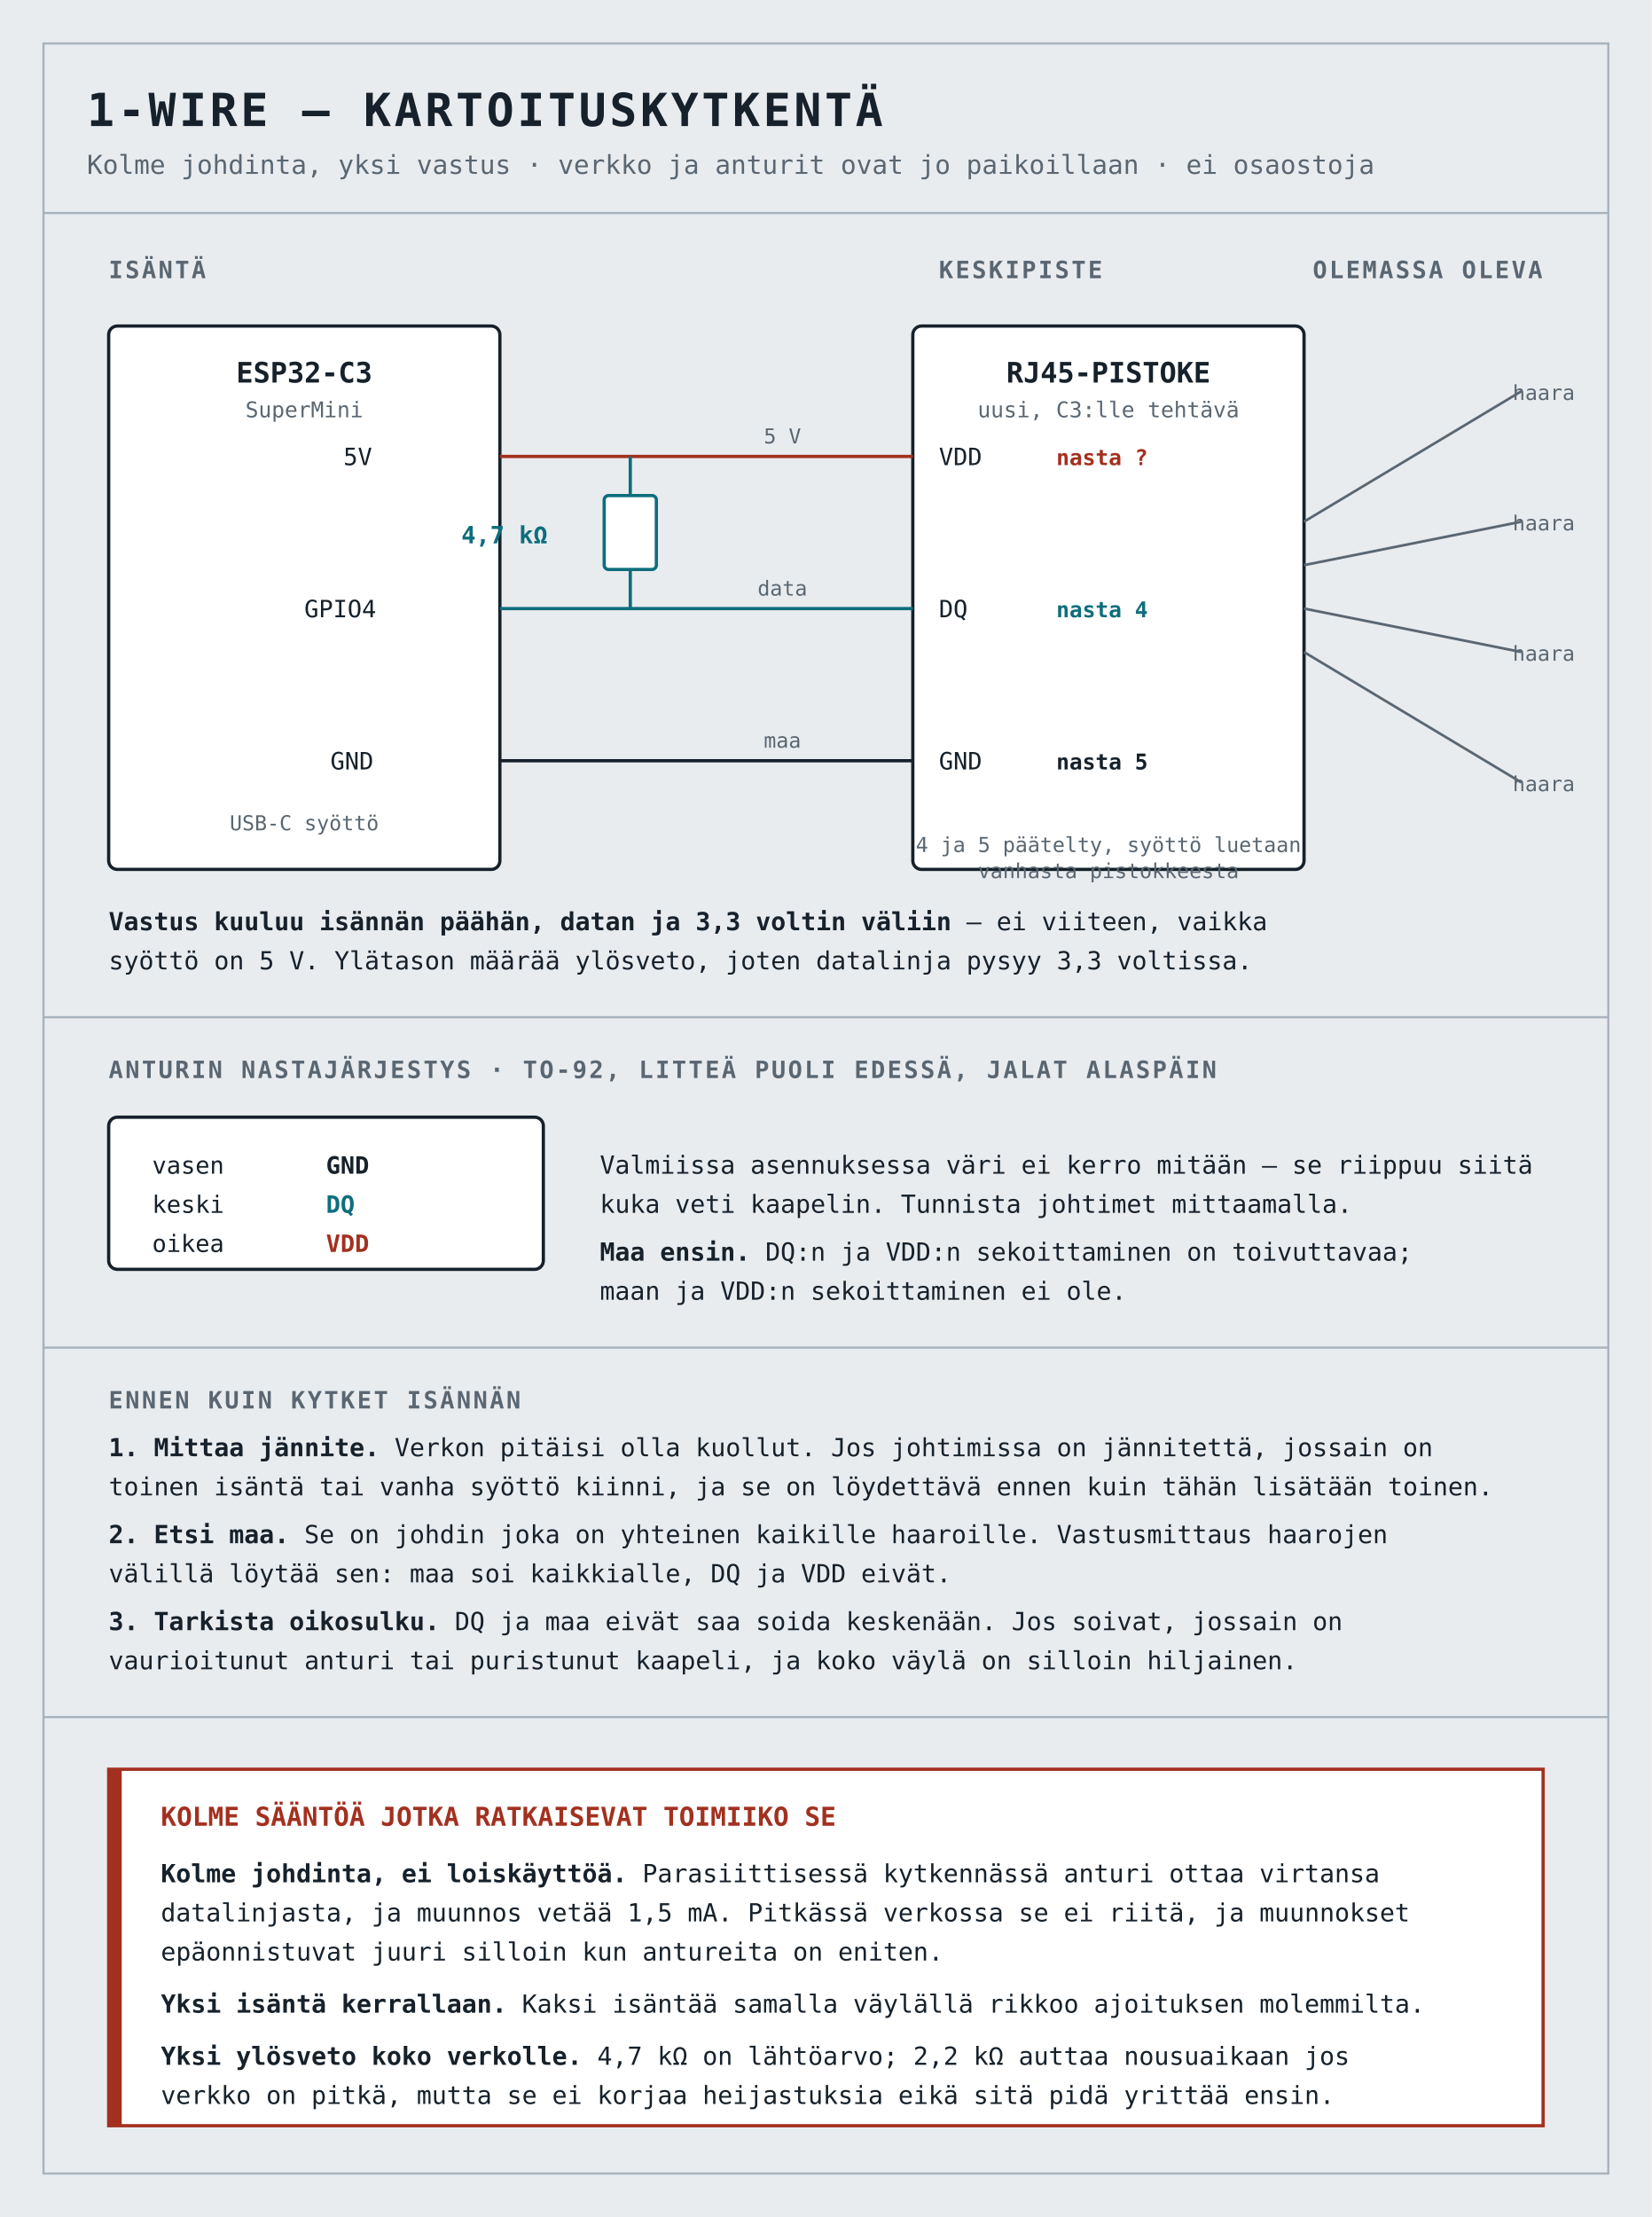
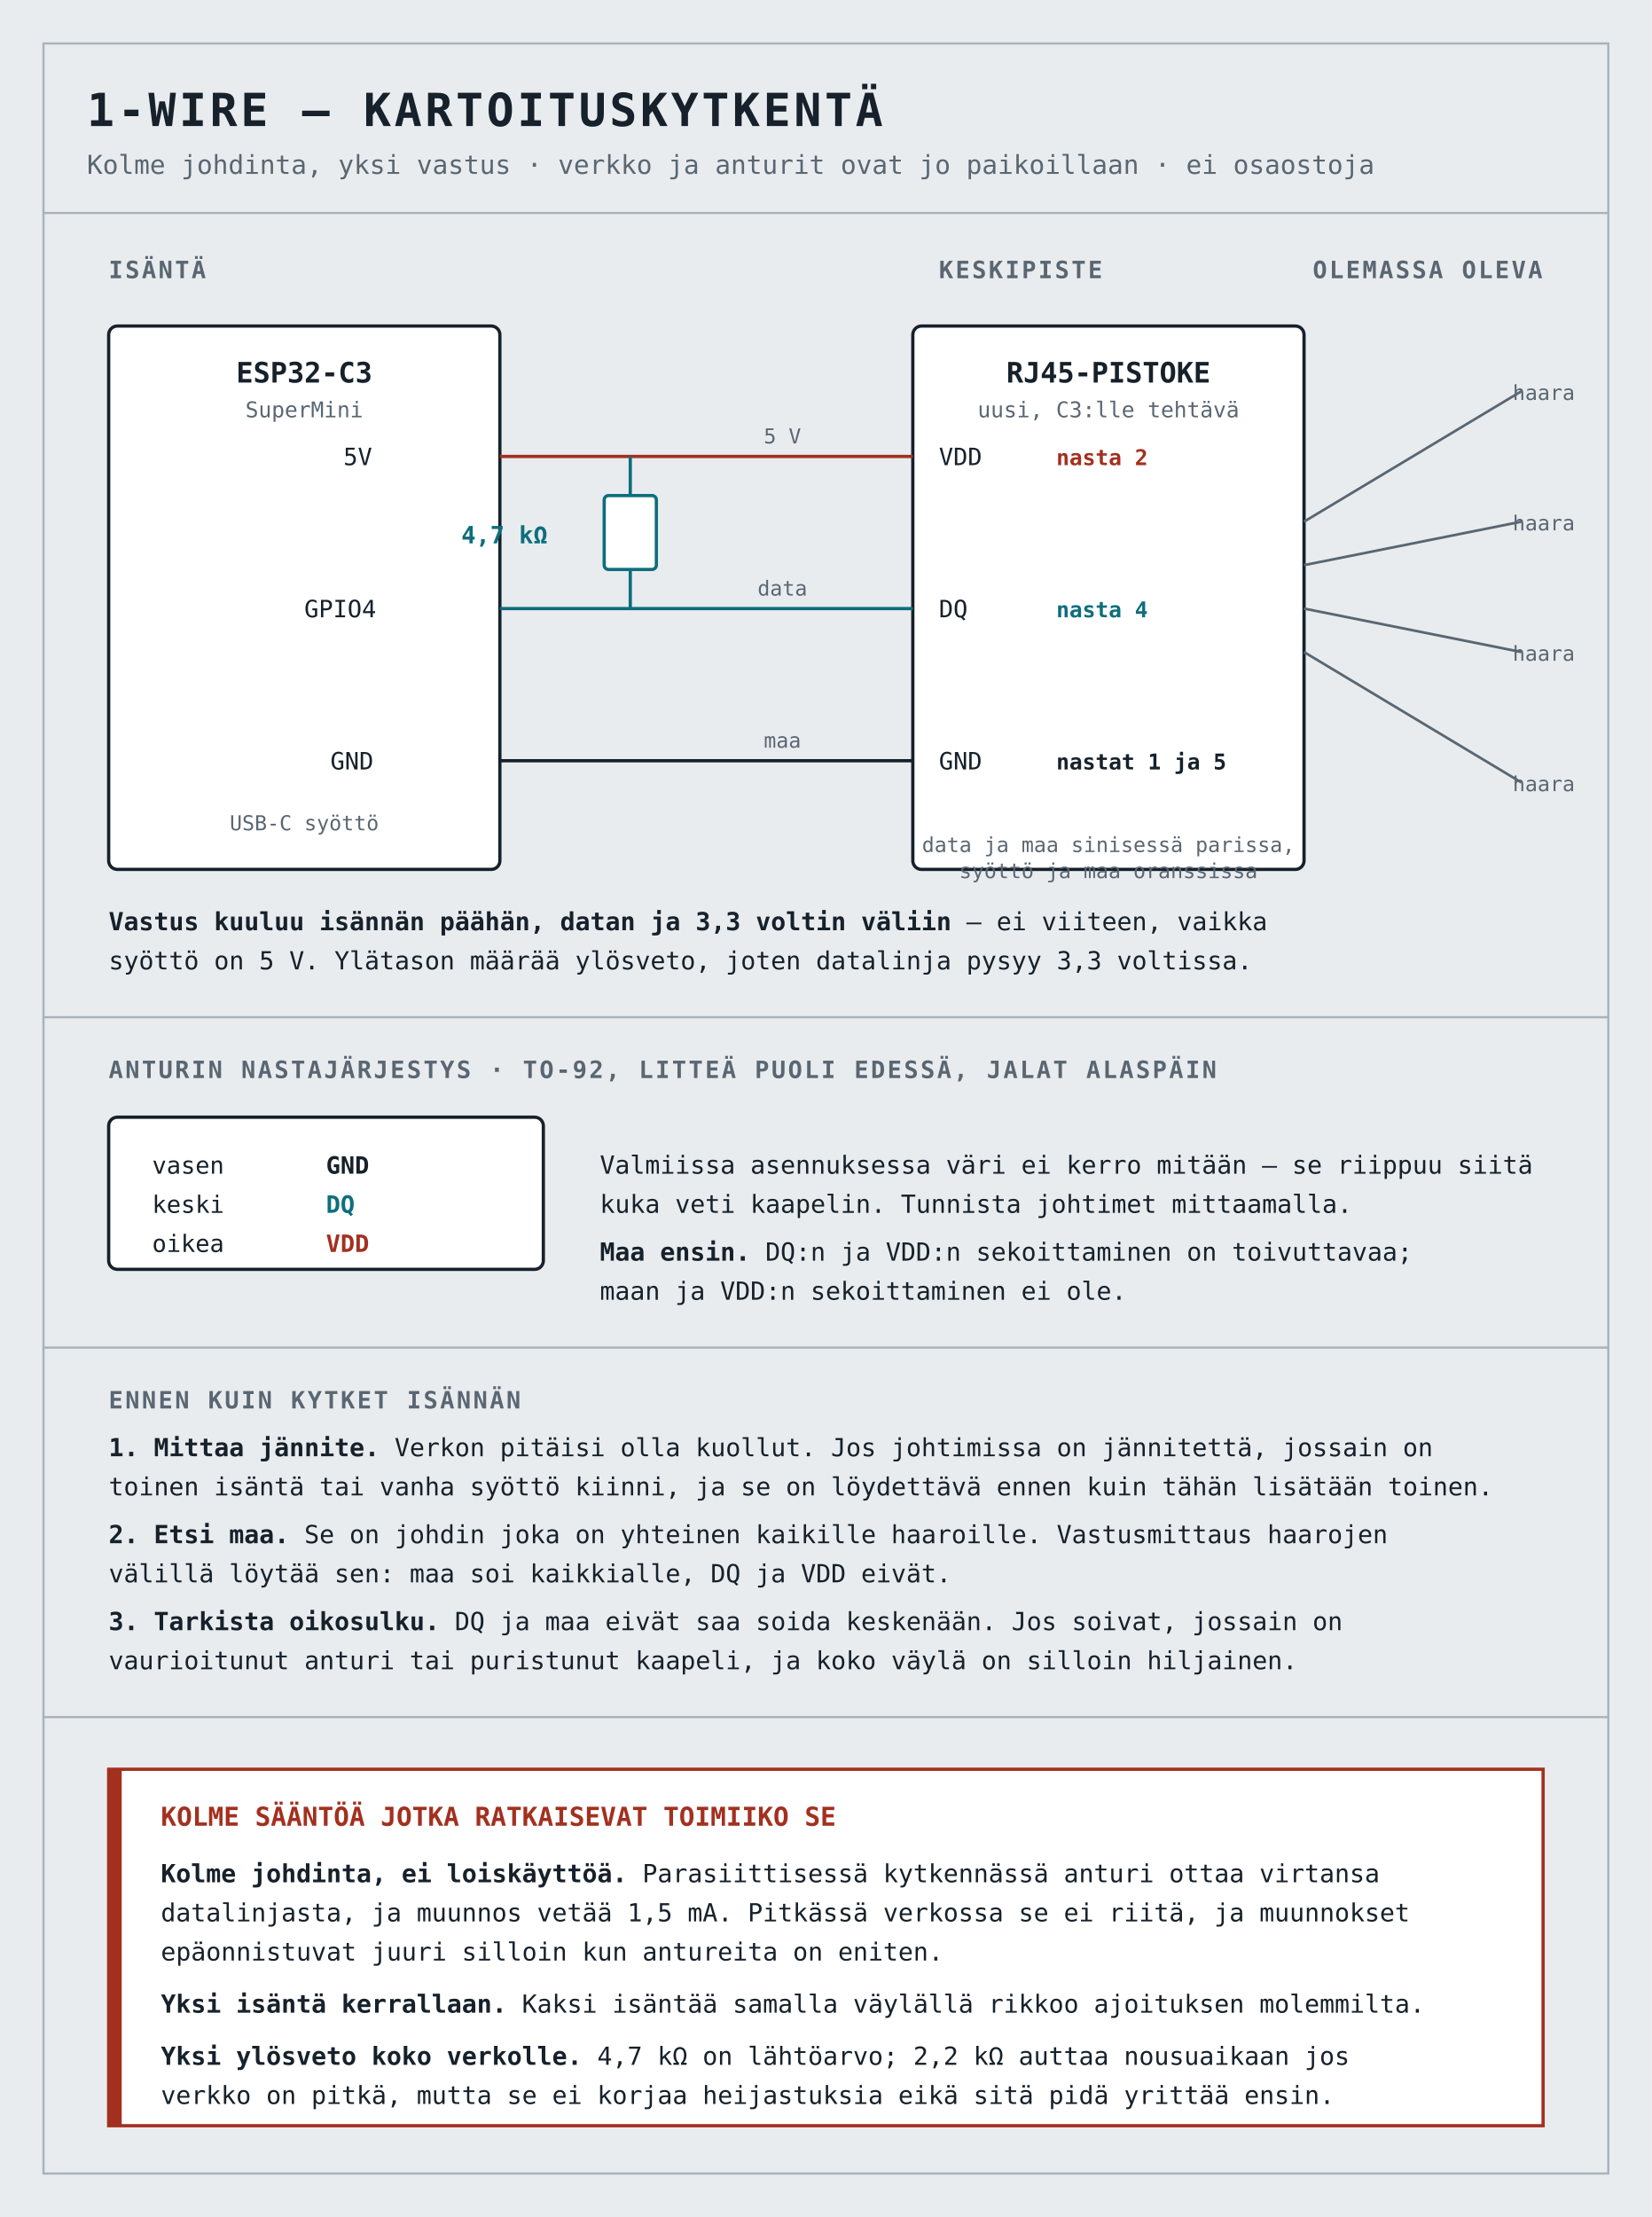
<svg xmlns="http://www.w3.org/2000/svg" viewBox="0 0 760 1020" width="760" height="1020" font-family="ui-monospace, SFMono-Regular, Menlo, Consolas, monospace">
  <rect width="760" height="1020" fill="#E9ECEF" />
  <rect x="20" y="20" width="720" height="980" fill="none" stroke="#A8B3BC" />
  <text x="40" y="58" font-size="21" font-weight="700" fill="#16212B" letter-spacing="1.5">1-WIRE — KARTOITUSKYTKENTÄ</text>
  <text x="40" y="80" font-size="12" fill="#5A6772">Kolme johdinta, yksi vastus · verkko ja anturit ovat jo paikoillaan · ei osaostoja</text>
  <line x1="20" y1="98" x2="740" y2="98" stroke="#A8B3BC" />
  <text x="50" y="128" font-size="11" font-weight="700" fill="#5A6772" letter-spacing="1">ISÄNTÄ</text>
  <text x="432" y="128" font-size="11" font-weight="700" fill="#5A6772" letter-spacing="1">KESKIPISTE</text>
  <text x="604" y="128" font-size="11" font-weight="700" fill="#5A6772" letter-spacing="1">OLEMASSA OLEVA</text>
  <rect x="50" y="150" width="180" height="250" rx="4" fill="#FFFFFF" stroke="#16212B" stroke-width="1.5" />
  <text x="140" y="176" font-size="13" font-weight="700" fill="#16212B" text-anchor="middle">ESP32-C3</text>
  <text x="140" y="192" font-size="10" fill="#5A6772" text-anchor="middle">SuperMini</text>
  <g font-size="11" fill="#16212B">
    <text x="158" y="214">5V</text>
    <text x="140" y="284">GPIO4</text>
    <text x="152" y="354">GND</text>
  </g>
  <text x="140" y="382" font-size="9.5" fill="#5A6772" text-anchor="middle">USB-C syöttö</text>
  <rect x="420" y="150" width="180" height="250" rx="4" fill="#FFFFFF" stroke="#16212B" stroke-width="1.5" />
  <text x="510" y="176" font-size="13" font-weight="700" fill="#16212B" text-anchor="middle">RJ45-PISTOKE</text>
  <text x="510" y="192" font-size="10" fill="#5A6772" text-anchor="middle">uusi, C3:lle tehtävä</text>
-   <text x="510" y="392" font-size="9.5" fill="#5A6772" text-anchor="middle">4 ja 5 päätelty, syöttö luetaan</text>
-   <text x="510" y="404" font-size="9.5" fill="#5A6772" text-anchor="middle">vanhasta pistokkeesta</text>
+   <text x="510" y="392" font-size="9.5" fill="#5A6772" text-anchor="middle">data ja maa sinisessä parissa,</text>
+   <text x="510" y="404" font-size="9.5" fill="#5A6772" text-anchor="middle">syöttö ja maa oranssissa</text>
  <g font-size="11" fill="#16212B">
    <text x="432" y="214">VDD</text>
    <text x="432" y="284">DQ</text>
    <text x="432" y="354">GND</text>
  </g>
  <g font-size="10" font-weight="700">
-     <text x="486" y="214" fill="#A3301F">nasta ?</text>
+     <text x="486" y="214" fill="#A3301F">nasta 2</text>
    <text x="486" y="284" fill="#0E6E7C">nasta 4</text>
-     <text x="486" y="354" fill="#16212B">nasta 5</text>
+     <text x="486" y="354" fill="#16212B">nastat 1 ja 5</text>
  </g>
  <g stroke="#A3301F" stroke-width="1.5" fill="none">
    <line x1="230" y1="210" x2="420" y2="210" />
  </g>
  <g stroke="#0E6E7C" stroke-width="1.5" fill="none">
    <line x1="230" y1="280" x2="420" y2="280" />
  </g>
  <g stroke="#16212B" stroke-width="1.5" fill="none">
    <line x1="230" y1="350" x2="420" y2="350" />
  </g>
  <g font-size="9.5" fill="#5A6772">
    <text x="360" y="204" text-anchor="middle">5 V</text>
    <text x="360" y="274" text-anchor="middle">data</text>
    <text x="360" y="344" text-anchor="middle">maa</text>
  </g>
  <g stroke="#0E6E7C" stroke-width="1.5" fill="none">
    <line x1="290" y1="210" x2="290" y2="228" />
    <line x1="290" y1="262" x2="290" y2="280" />
  </g>
  <rect x="278" y="228" width="24" height="34" rx="2" fill="#FFFFFF" stroke="#0E6E7C" stroke-width="1.5" />
  <text x="252" y="250" font-size="11" font-weight="700" fill="#0E6E7C" text-anchor="end">4,7 kΩ</text>
  <g stroke="#5A6772" stroke-width="1.2" fill="none">
    <line x1="600" y1="240" x2="700" y2="180" />
    <line x1="600" y1="260" x2="700" y2="240" />
    <line x1="600" y1="280" x2="700" y2="300" />
    <line x1="600" y1="300" x2="700" y2="360" />
  </g>
  <text x="696" y="184" font-size="9.5" fill="#5A6772">haara</text>
  <text x="696" y="244" font-size="9.5" fill="#5A6772">haara</text>
  <text x="696" y="304" font-size="9.5" fill="#5A6772">haara</text>
  <text x="696" y="364" font-size="9.5" fill="#5A6772">haara</text>
  <text x="50" y="428" font-size="11.5" fill="#16212B">
    <tspan font-weight="700">Vastus kuuluu isännän päähän, datan ja 3,3 voltin väliin</tspan> — ei viiteen, vaikka</text>
  <text x="50" y="446" font-size="11.5" fill="#16212B">syöttö on 5 V. Ylätason määrää ylösveto, joten datalinja pysyy 3,3 voltissa.</text>
  <line x1="20" y1="468" x2="740" y2="468" stroke="#A8B3BC" />
  <text x="50" y="496" font-size="11" font-weight="700" fill="#5A6772" letter-spacing="1">ANTURIN NASTAJÄRJESTYS · TO-92, LITTEÄ PUOLI EDESSÄ, JALAT ALASPÄIN</text>
  <rect x="50" y="514" width="200" height="70" rx="4" fill="#FFFFFF" stroke="#16212B" stroke-width="1.5" />
  <g font-size="11" fill="#16212B">
    <text x="70" y="540">vasen</text>
    <text x="70" y="558">keski</text>
    <text x="70" y="576">oikea</text>
  </g>
  <g font-size="11" font-weight="700">
    <text x="150" y="540" fill="#16212B">GND</text>
    <text x="150" y="558" fill="#0E6E7C">DQ</text>
    <text x="150" y="576" fill="#A3301F">VDD</text>
  </g>
  <text x="276" y="540" font-size="11.5" fill="#16212B">Valmiissa asennuksessa väri ei kerro mitään — se riippuu siitä</text>
  <text x="276" y="558" font-size="11.5" fill="#16212B">kuka veti kaapelin. Tunnista johtimet mittaamalla.</text>
  <text x="276" y="580" font-size="11.5" fill="#16212B">
    <tspan font-weight="700">Maa ensin.</tspan> DQ:n ja VDD:n sekoittaminen on toivuttavaa;</text>
  <text x="276" y="598" font-size="11.5" fill="#16212B">maan ja VDD:n sekoittaminen ei ole.</text>
  <line x1="20" y1="620" x2="740" y2="620" stroke="#A8B3BC" />
  <text x="50" y="648" font-size="11" font-weight="700" fill="#5A6772" letter-spacing="1">ENNEN KUIN KYTKET ISÄNNÄN</text>
  <text x="50" y="670" font-size="11.5" fill="#16212B">
    <tspan font-weight="700">1. Mittaa jännite.</tspan> Verkon pitäisi olla kuollut. Jos johtimissa on jännitettä, jossain on</text>
  <text x="50" y="688" font-size="11.5" fill="#16212B">toinen isäntä tai vanha syöttö kiinni, ja se on löydettävä ennen kuin tähän lisätään toinen.</text>
  <text x="50" y="710" font-size="11.5" fill="#16212B">
    <tspan font-weight="700">2. Etsi maa.</tspan> Se on johdin joka on yhteinen kaikille haaroille. Vastusmittaus haarojen</text>
  <text x="50" y="728" font-size="11.5" fill="#16212B">välillä löytää sen: maa soi kaikkialle, DQ ja VDD eivät.</text>
  <text x="50" y="750" font-size="11.5" fill="#16212B">
    <tspan font-weight="700">3. Tarkista oikosulku.</tspan> DQ ja maa eivät saa soida keskenään. Jos soivat, jossain on</text>
  <text x="50" y="768" font-size="11.5" fill="#16212B">vaurioitunut anturi tai puristunut kaapeli, ja koko väylä on silloin hiljainen.</text>
  <line x1="20" y1="790" x2="740" y2="790" stroke="#A8B3BC" />
  <rect x="50" y="814" width="660" height="164" fill="#FFFFFF" stroke="#A3301F" stroke-width="1.5" />
  <rect x="50" y="814" width="6" height="164" fill="#A3301F" />
  <text x="74" y="840" font-size="12" font-weight="700" fill="#A3301F">KOLME SÄÄNTÖÄ JOTKA RATKAISEVAT TOIMIIKO SE</text>
  <text x="74" y="866" font-size="11.5" fill="#16212B">
    <tspan font-weight="700">Kolme johdinta, ei loiskäyttöä.</tspan> Parasiittisessä kytkennässä anturi ottaa virtansa</text>
  <text x="74" y="884" font-size="11.5" fill="#16212B">datalinjasta, ja muunnos vetää 1,5 mA. Pitkässä verkossa se ei riitä, ja muunnokset</text>
  <text x="74" y="902" font-size="11.5" fill="#16212B">epäonnistuvat juuri silloin kun antureita on eniten.</text>
  <text x="74" y="926" font-size="11.5" fill="#16212B">
    <tspan font-weight="700">Yksi isäntä kerrallaan.</tspan> Kaksi isäntää samalla väylällä rikkoo ajoituksen molemmilta.</text>
  <text x="74" y="950" font-size="11.5" fill="#16212B">
    <tspan font-weight="700">Yksi ylösveto koko verkolle.</tspan> 4,7 kΩ on lähtöarvo; 2,2 kΩ auttaa nousuaikaan jos</text>
  <text x="74" y="968" font-size="11.5" fill="#16212B">verkko on pitkä, mutta se ei korjaa heijastuksia eikä sitä pidä yrittää ensin.</text>
</svg>
